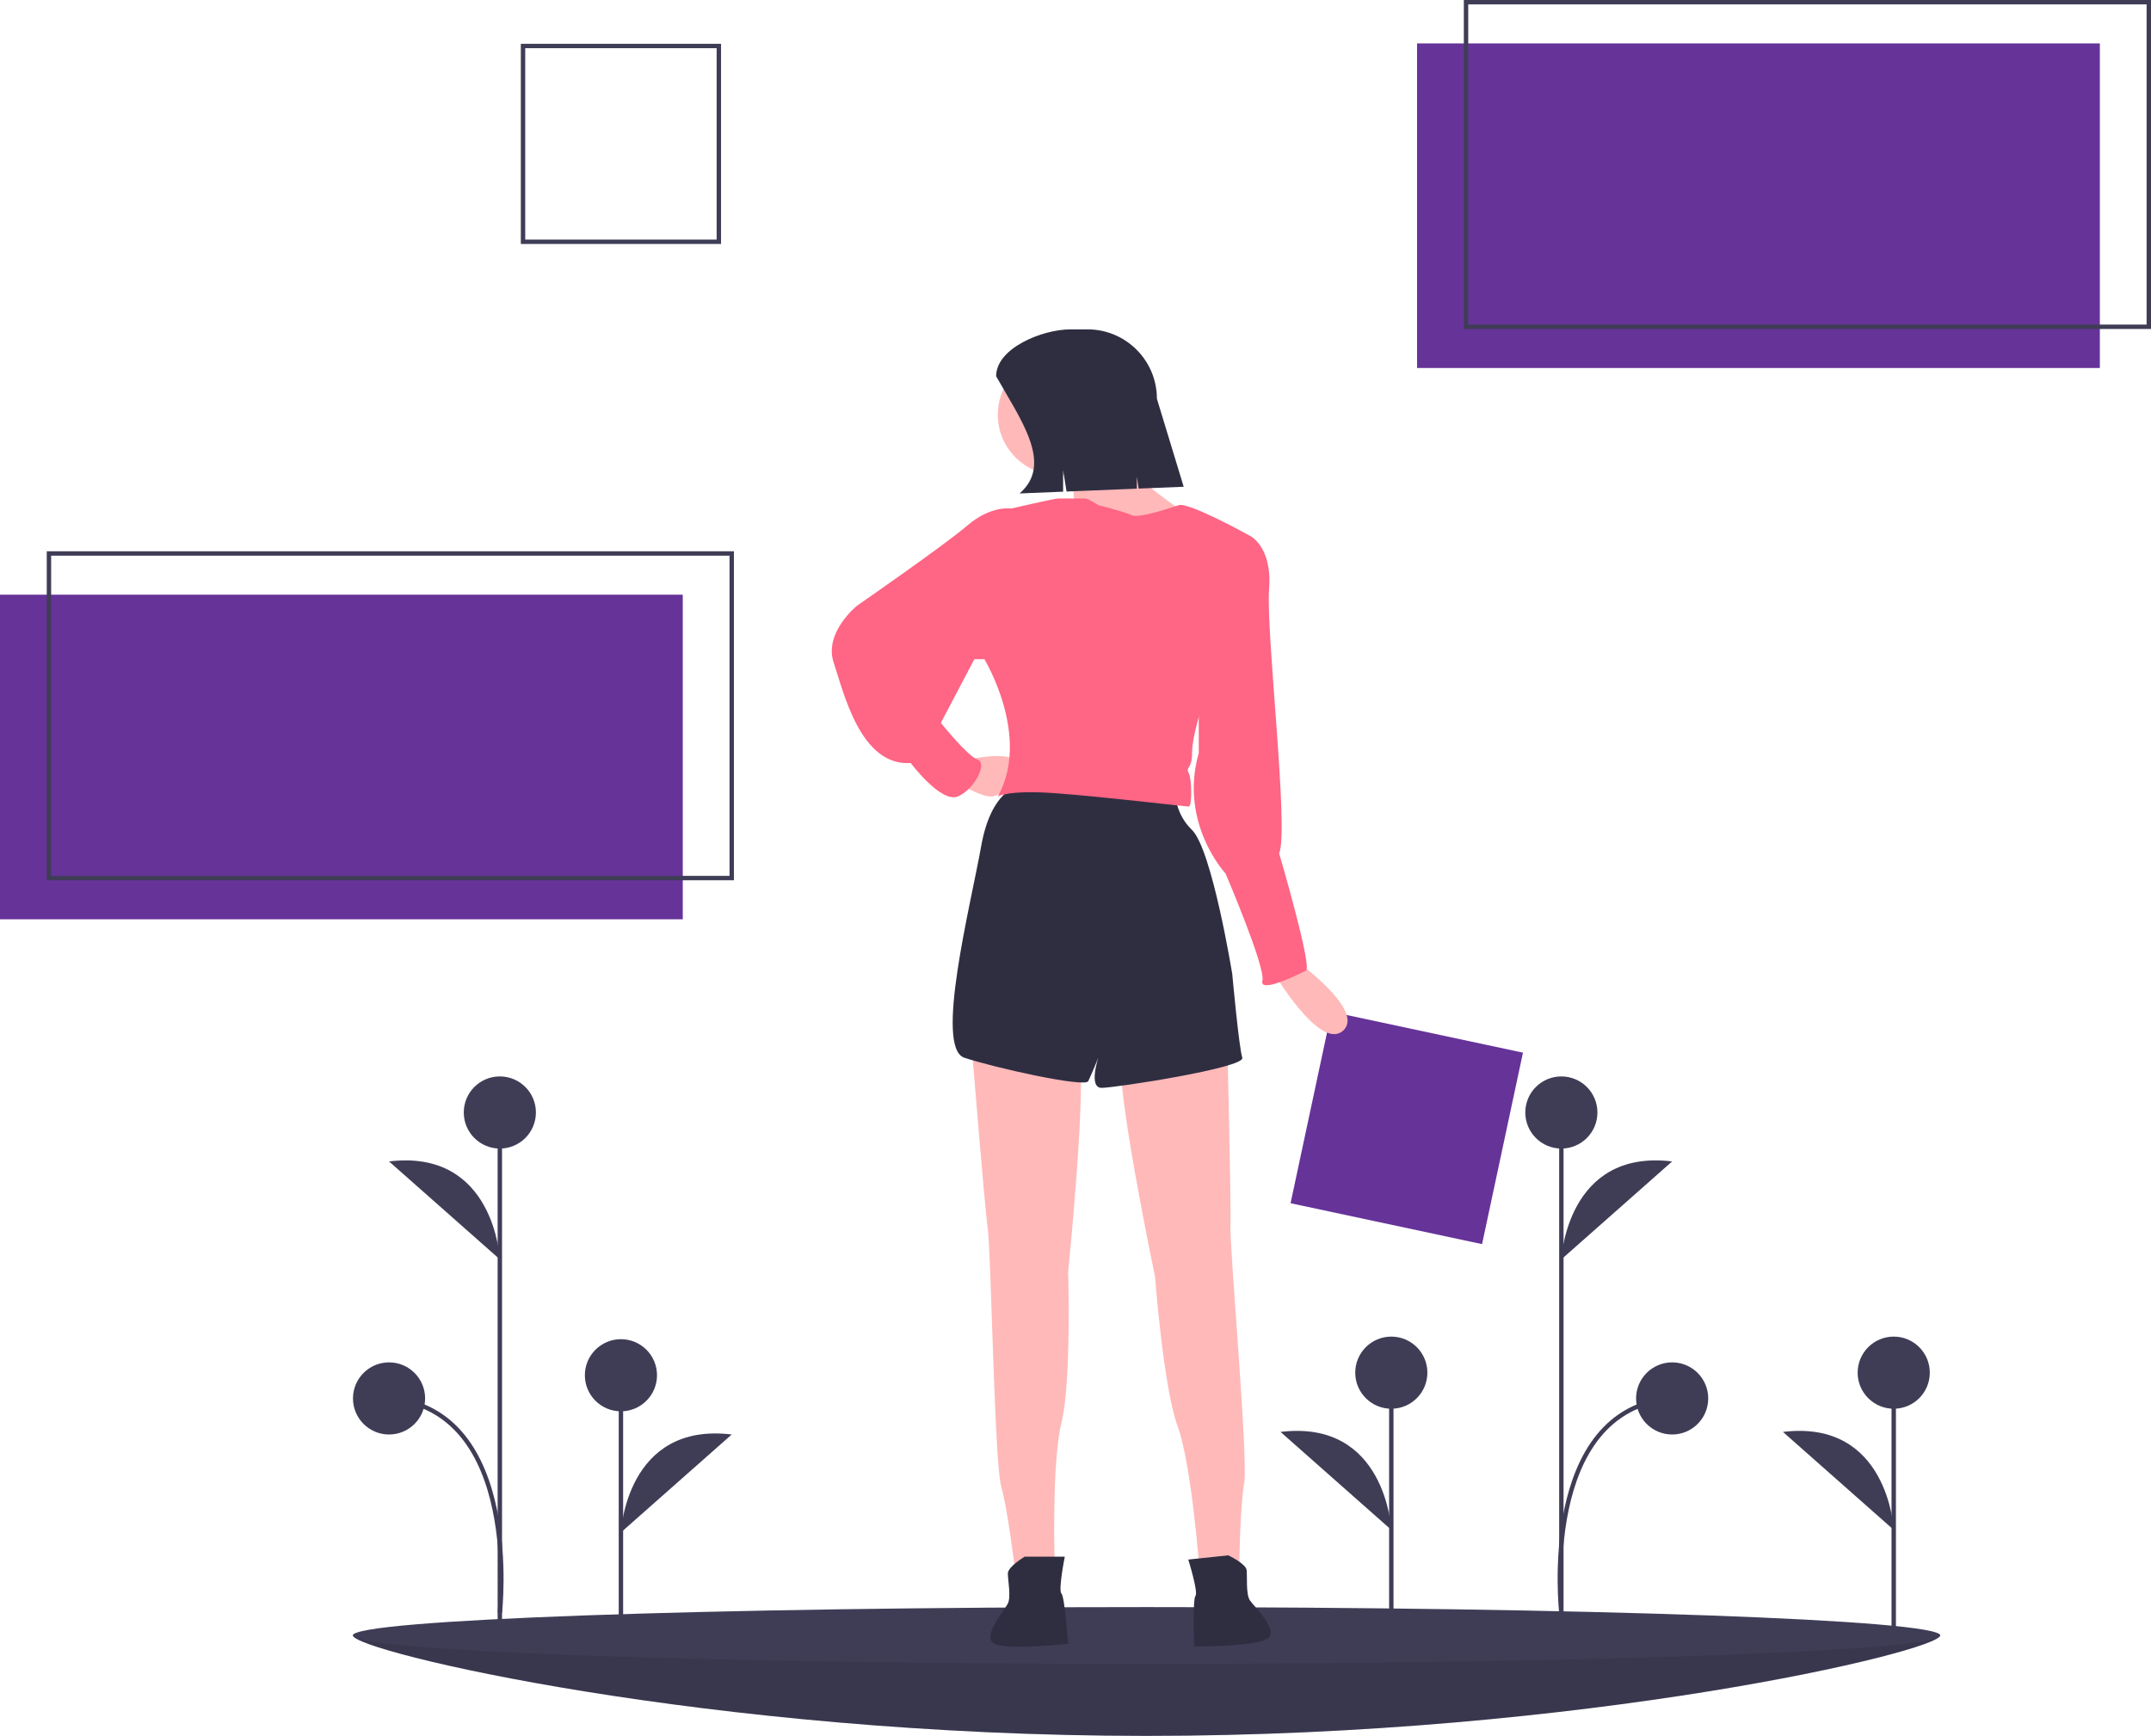
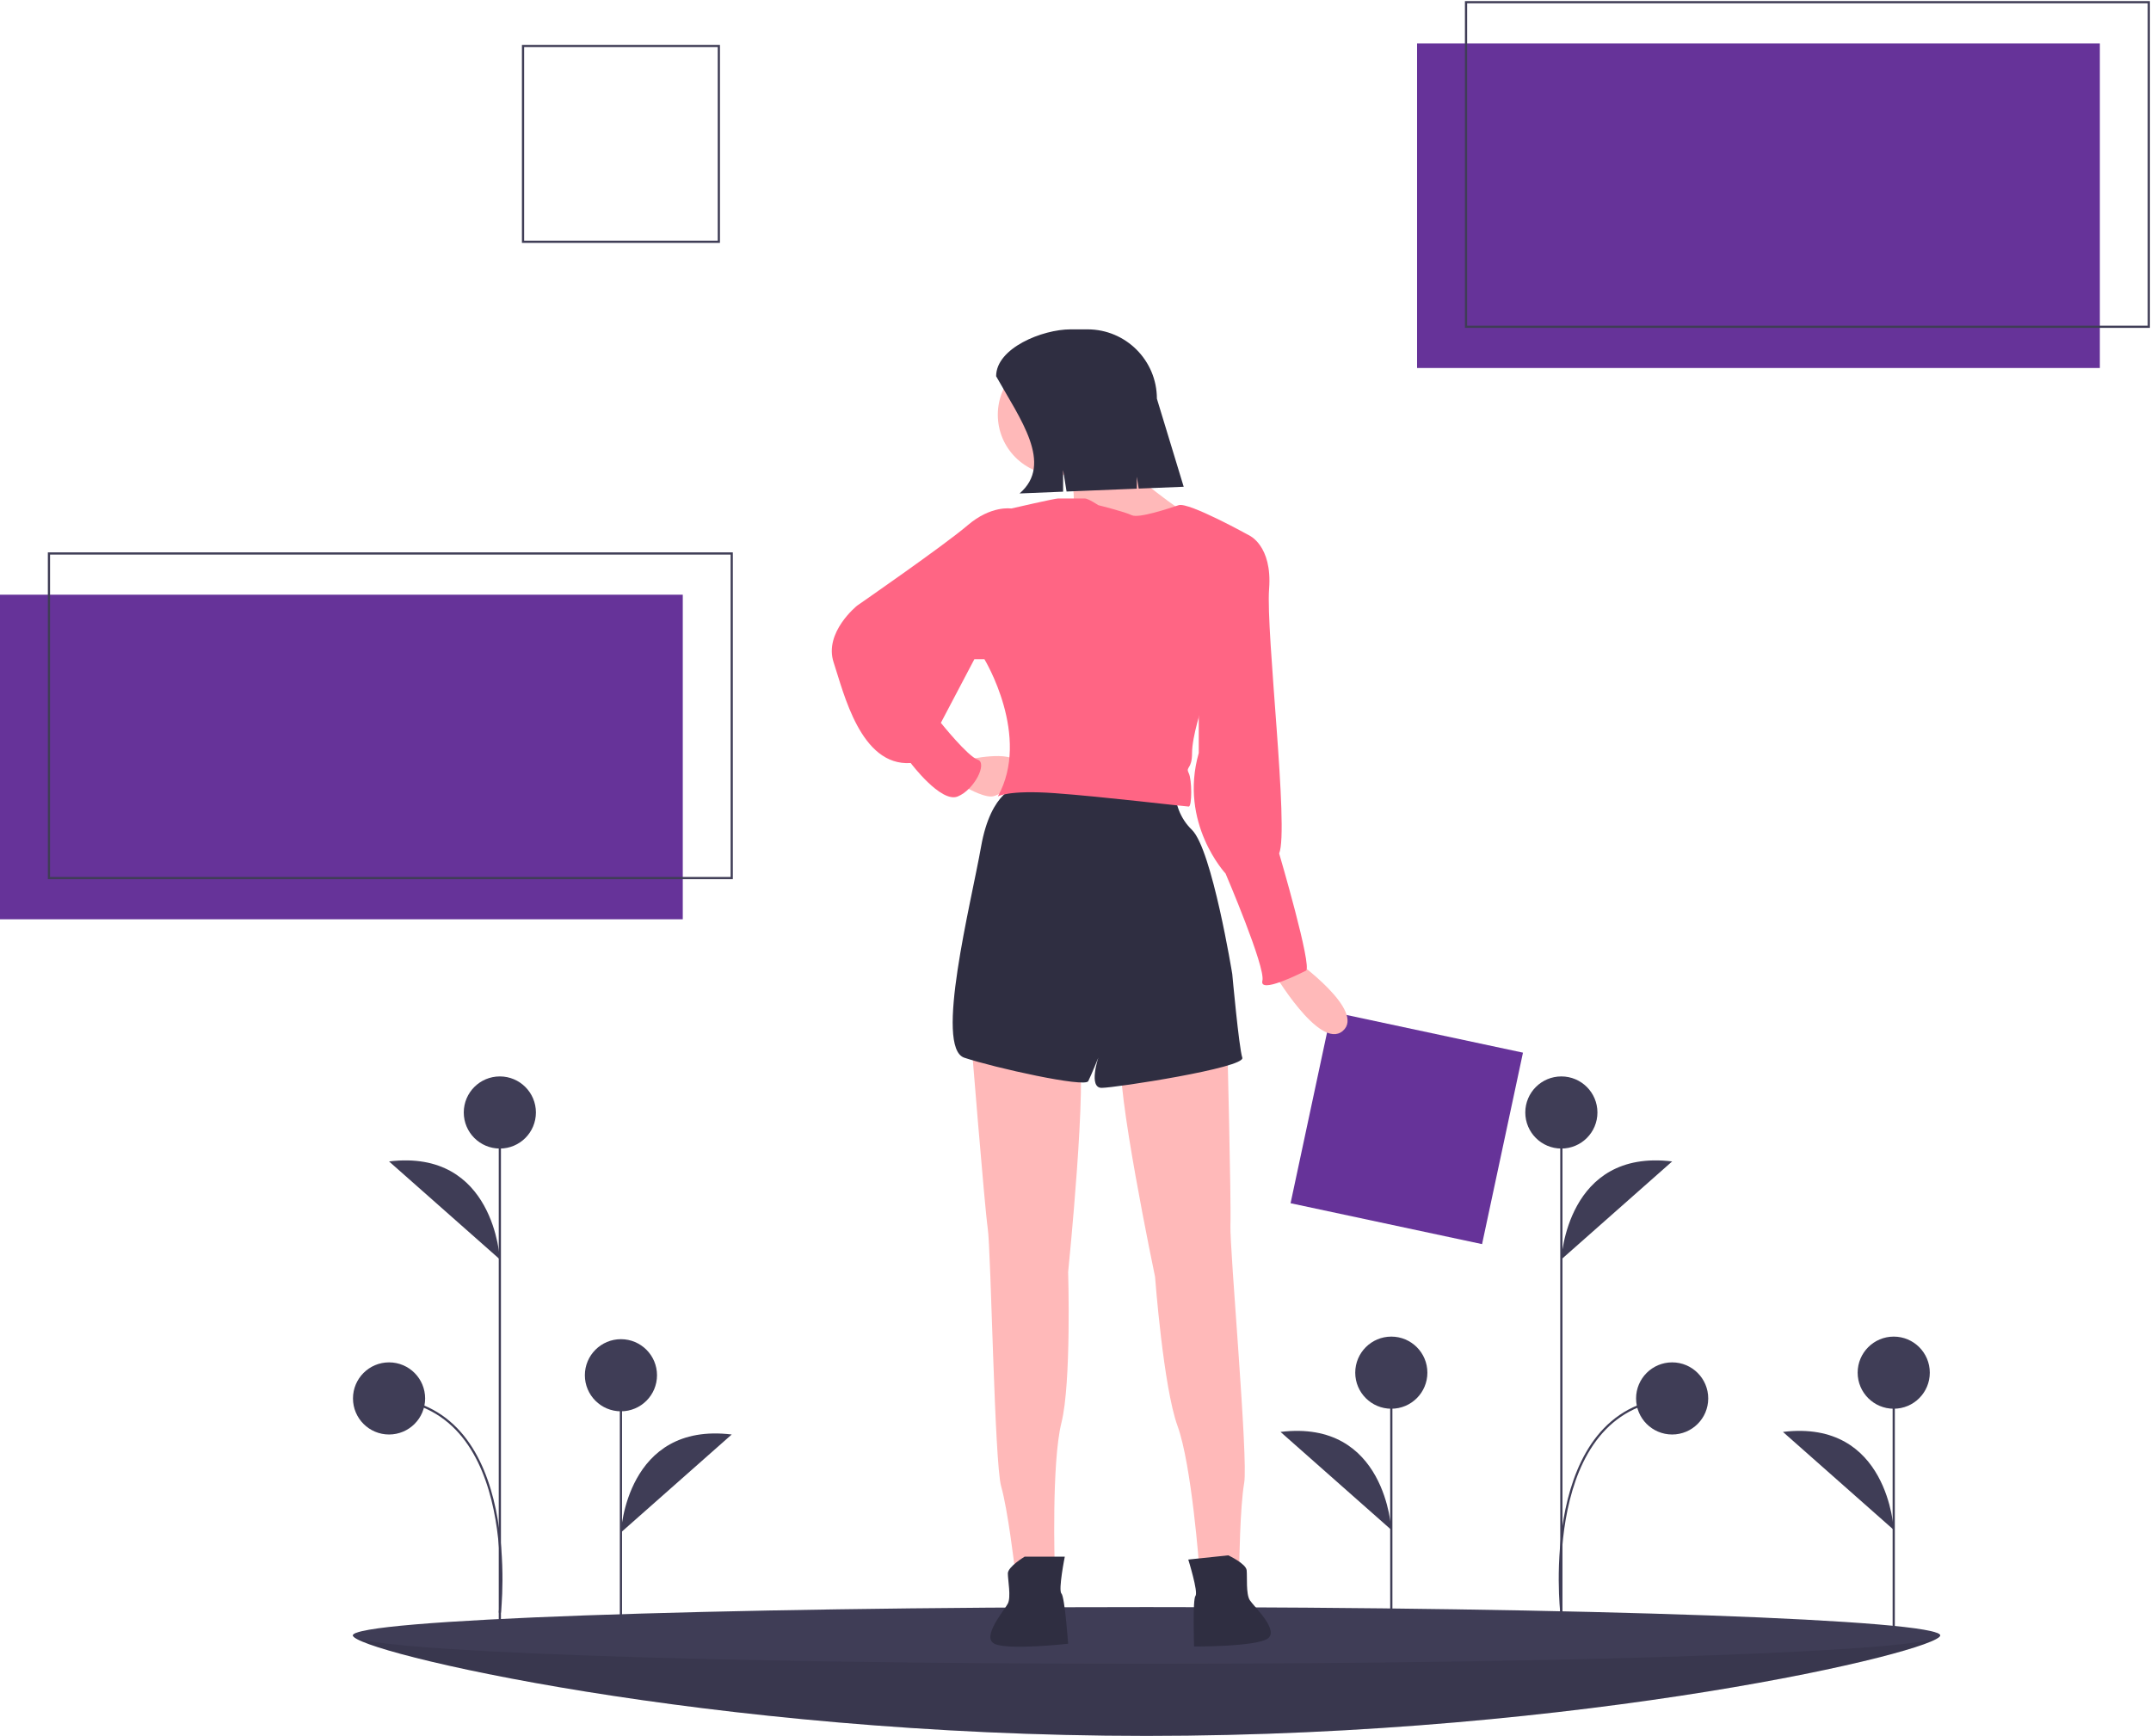
<svg xmlns="http://www.w3.org/2000/svg" data-name="Layer 1" className="w-full h-full object-cover" viewBox="0 0 979 790.201">
  <g id="b19d480b-2e5c-428a-93f0-37b20c7a448d" data-name="ground">
    <path d="M994.014,798.867c0,7.124-161.706,45.734-361.18,45.734S271.655,805.991,271.655,798.867s161.706,4.691,361.18,4.691S994.014,791.743,994.014,798.867Z" transform="translate(-111 -54.39928)" fill="#3f3d56" />
    <path d="M994.014,798.867c0,7.124-161.706,45.734-361.18,45.734S271.655,805.991,271.655,798.867s161.706,4.691,361.18,4.691S994.014,791.743,994.014,798.867Z" transform="translate(-111 -54.39928)" opacity="0.1" />
    <ellipse cx="521.835" cy="744.468" rx="361.18" ry="12.899" fill="#3f3d56" />
  </g>
  <g id="ab3f2562-bca9-4d43-aec7-516c7578bb8d" data-name="flowers">
-     <line x1="710.633" y1="738.604" x2="710.633" y2="506.417" fill="#3f3d56" stroke="#3f3d56" stroke-miterlimit="10" stroke-width="2" />
-     <line x1="282.612" y1="742.122" x2="282.612" y2="626.029" fill="#3f3d56" stroke="#3f3d56" stroke-miterlimit="10" stroke-width="2" />
+     <line x1="710.633" y1="738.604" x2="710.633" y2="506.417" fill="#3f3d56" stroke="#3f3d56" stroke-miterlimit="10" strokeWidth="2" />
+     <line x1="282.612" y1="742.122" x2="282.612" y2="626.029" fill="#3f3d56" stroke="#3f3d56" stroke-miterlimit="10" strokeWidth="2" />
    <circle cx="282.612" cy="626.029" r="16.417" fill="#3f3d56" />
    <path d="M393.612,751.979s2.345-50.443,50.424-44.58" transform="translate(-111 -54.39928)" fill="#3f3d56" />
-     <line x1="633.237" y1="740.95" x2="633.237" y2="624.856" fill="#3f3d56" stroke="#3f3d56" stroke-miterlimit="10" stroke-width="2" />
+     <line x1="633.237" y1="740.95" x2="633.237" y2="624.856" fill="#3f3d56" stroke="#3f3d56" stroke-miterlimit="10" strokeWidth="2" />
    <circle cx="633.237" cy="624.856" r="16.417" fill="#3f3d56" />
    <path d="M744.237,750.806s-2.345-50.443-50.424-44.58" transform="translate(-111 -54.39928)" fill="#3f3d56" />
-     <line x1="861.906" y1="740.95" x2="861.906" y2="624.856" fill="#3f3d56" stroke="#3f3d56" stroke-miterlimit="10" stroke-width="2" />
+     <line x1="861.906" y1="740.95" x2="861.906" y2="624.856" fill="#3f3d56" stroke="#3f3d56" stroke-miterlimit="10" strokeWidth="2" />
    <circle cx="861.906" cy="624.856" r="16.417" fill="#3f3d56" />
    <path d="M972.906,750.806s-2.345-50.443-50.424-44.58" transform="translate(-111 -54.39928)" fill="#3f3d56" />
-     <line x1="227.496" y1="738.604" x2="227.496" y2="506.417" fill="#3f3d56" stroke="#3f3d56" stroke-miterlimit="10" stroke-width="2" />
+     <line x1="227.496" y1="738.604" x2="227.496" y2="506.417" fill="#3f3d56" stroke="#3f3d56" stroke-miterlimit="10" strokeWidth="2" />
    <circle cx="227.496" cy="506.417" r="16.417" fill="#3f3d56" />
    <circle cx="177.072" cy="636.583" r="16.417" fill="#3f3d56" />
    <path d="M338.496,627.677s-2.345-50.443-50.424-44.58" transform="translate(-111 -54.39928)" fill="#3f3d56" />
-     <path d="M338.496,788.491s10.554-92.818-50.424-97.509" transform="translate(-111 -54.39928)" fill="none" stroke="#3f3d56" stroke-miterlimit="10" stroke-width="2" />
+     <path d="M338.496,788.491s10.554-92.818-50.424-97.509" transform="translate(-111 -54.39928)" fill="none" stroke="#3f3d56" stroke-miterlimit="10" strokeWidth="2" />
    <circle cx="710.633" cy="506.417" r="16.417" fill="#3f3d56" />
    <path d="M821.633,627.677s2.345-50.443,50.424-44.58" transform="translate(-111 -54.39928)" fill="#3f3d56" />
-     <path d="M821.633,788.491s-10.554-92.818,50.424-97.509" transform="translate(-111 -54.39928)" fill="none" stroke="#3f3d56" stroke-miterlimit="10" stroke-width="2" />
+     <path d="M821.633,788.491s-10.554-92.818,50.424-97.509" transform="translate(-111 -54.39928)" fill="none" stroke="#3f3d56" stroke-miterlimit="10" strokeWidth="2" />
    <circle cx="761.058" cy="636.583" r="16.417" fill="#3f3d56" />
  </g>
  <g id="f0719385-ea67-4de2-93df-2f93190c33e6" data-name="woman">
    <rect x="706.712" y="523.291" width="89.122" height="89.122" transform="translate(24.19656 -198.809) rotate(12.05764)" fill="#663399" />
    <path id="ae36c3dd-7325-441a-986f-f572badd95bc-2328" data-name="right hand" d="M700.811,491.679s32.013,22.866,21.342,32.013S690.14,496.252,690.14,496.252Z" transform="translate(-111 -54.39928)" fill="#ffb9b9" />
    <path id="a62fff18-8892-42d4-80fd-3866da1ea571-2329" data-name="left leg" d="M552.943,526.74s6.098,76.221,7.622,86.891,3.049,106.709,6.098,117.38,6.098,36.586,6.098,36.586H591.053s-1.524-47.257,3.049-65.55,3.049-68.598,3.049-68.598,9.146-89.94,4.573-102.136S552.943,526.74,552.943,526.74Z" transform="translate(-111 -54.39928)" fill="#ffb9b9" />
    <path id="a7318984-040f-4fc3-86a6-953621afd18f-2330" data-name="left shoe" d="M577.333,763.024s-7.622,4.573-7.622,7.622,1.524,10.671,0,13.72-12.195,15.244-6.098,18.293,33.537,0,33.537,0-1.524-21.342-3.049-22.866,1.524-16.769,1.524-16.769Z" transform="translate(-111 -54.39928)" fill="#2f2e41" />
    <path id="a18c6c71-d9e5-4769-9c45-332356aaad40-2331" data-name="right leg" d="M669.475,524.872s1.937,76.44,1.541,87.211,8.169,106.439,6.257,117.371-2.224,37.024-2.224,37.024l-18.192,1.92s-3.444-47.156-9.912-64.868-10.232-67.9-10.232-67.9-18.537-88.483-15.269-101.091S669.475,524.872,669.475,524.872Z" transform="translate(-111 -54.39928)" fill="#ffb9b9" />
    <path id="b445673f-d55c-440d-9265-e0f6f4384e92-2332" data-name="right shoe" d="M670.021,762.411s8.06,3.748,8.38,6.78-.396,10.772,1.44,13.644,13.728,13.88,7.984,17.552-33.352,3.52-33.352,3.52-.724-21.384.632-23.06-3.276-16.516-3.276-16.516Z" transform="translate(-111 -54.39928)" fill="#2f2e41" />
    <path id="b24d9d75-0c14-4761-bcd9-0141722f6ab9-2333" data-name="pants" d="M574.285,412.409s-12.195,1.524-16.769,27.439-21.342,91.465-7.622,96.038,54.879,13.72,56.403,10.671,4.573-10.671,4.573-10.671-4.573,13.72,1.524,13.72,65.55-9.146,64.025-13.72-4.573-38.11-4.573-38.11-9.146-56.403-18.293-65.55a24.999,24.999,0,0,1-7.622-19.817Z" transform="translate(-111 -54.39928)" fill="#2f2e41" />
    <path id="a623e943-b2fb-4cf0-84ac-14e2741ec9b3-2334" data-name="left hand" d="M551.418,400.214s19.817-4.573,22.866,1.524-7.622,15.244-12.195,15.244-12.195-4.573-12.195-4.573Z" transform="translate(-111 -54.39928)" fill="#ffb9b9" />
    <circle id="aec06241-7975-4084-a0e1-2aae67cf4372" data-name="head" cx="481.577" cy="188.801" r="27.439" fill="#ffb9b9" />
    <path id="e1a5dc11-bb8d-4cf9-9d5f-cc3caf7654e4-2335" data-name="neck" d="M597.151,263.017s4.573,21.342,1.524,21.342,22.866,13.72,22.866,13.72l19.817-3.049,6.098-9.146s-32.013-21.342-32.013-33.537S597.151,263.017,597.151,263.017Z" transform="translate(-111 -54.39928)" fill="#ffb9b9" />
    <path id="abced657-03a0-4589-99b7-99fe0bd67324-2336" data-name="upper body" d="M610.87,284.359s-4.573-3.049-6.098-3.049H592.577c-1.524,0-21.342,4.573-21.342,4.573L559.04,354.482s21.342,35.061,6.098,62.501c0,0,4.573-3.049,25.915-1.524s59.452,6.098,60.976,6.098,1.524-12.195,0-15.244,1.524-1.524,1.524-9.146,4.573-21.342,4.573-21.342l21.342-77.745s-27.439-15.244-32.013-13.72-18.293,6.098-21.342,4.573S610.87,284.359,610.87,284.359Z" transform="translate(-111 -54.39928)" fill="#ff6584" />
    <path id="ac5355b5-fe6d-4cac-8416-568b37b82055-2337" data-name="left arm" d="M575.809,287.408l-4.573-1.524s-9.146-1.524-19.817,7.622-50.306,36.586-50.306,36.586-15.244,12.195-10.671,25.915,12.195,47.257,35.061,45.732c0,0,13.72,18.293,21.342,15.244s13.72-15.244,9.146-16.769-16.769-16.769-16.769-16.769l15.244-28.964h4.573l16.769-9.146Z" transform="translate(-111 -54.39928)" fill="#ff6584" />
    <path id="bbfb65e5-af11-42b0-84c8-419de26da4a4-2338" data-name="right arm" d="M667.274,296.554l12.195,1.524s10.671,4.573,9.146,24.391,9.146,109.758,4.573,120.428c0,0,15.244,51.83,12.195,53.354s-21.342,10.671-19.817,4.573S668.798,452.044,668.798,452.044s-21.342-22.866-12.195-54.879v-25.915Z" transform="translate(-111 -54.39928)" fill="#ff6584" />
    <path id="b4f25da6-b4a0-4bb2-b4da-2cd048bf1670-2339" data-name="hair" d="M575.047,279.023l19.817-.809v-9.862l1.568,9.798,31.969-1.305v-5.444l.865,5.409,20.476-.836-12.195-40.073A31.575,31.575,0,0,0,605.973,204.327H598.237c-12.808,0-33.861,8.534-33.861,21.342C575.31,245.145,590.629,265.627,575.047,279.023Z" transform="translate(-111 -54.39928)" fill="#2f2e41" />
  </g>
  <g id="a0d75b13-789a-427c-b6ce-87e1117c1e36" data-name="objects">
-     <rect id="f48beb42-1425-4c1f-8a80-c4b29bfc69ca" data-name="outline" x="238.05" y="20.935" width="89.122" height="89.122" fill="none" stroke="#3f3d56" stroke-miterlimit="10" stroke-width="2" />
+     <rect id="f48beb42-1425-4c1f-8a80-c4b29bfc69ca" data-name="outline" x="238.05" y="20.935" width="89.122" height="89.122" fill="none" stroke="#3f3d56" stroke-miterlimit="10" strokeWidth="2" />
    <g id="e5668835-c1a2-4738-803a-e82934b413de" data-name="second object">
      <rect id="ab26e1cd-ed2d-4718-9a90-5508d704a3b1" data-name="fill" x="644.964" y="19.763" width="310.755" height="147.755" fill="#663399" />
-       <rect id="ea8f1f59-00f0-4c1b-ada9-716e448c4de5" data-name="outline" x="667.245" y="1" width="310.755" height="147.755" fill="none" stroke="#3f3d56" stroke-miterlimit="10" stroke-width="2" />
+       <rect id="ea8f1f59-00f0-4c1b-ada9-716e448c4de5" data-name="outline" x="667.245" y="1" width="310.755" height="147.755" fill="none" stroke="#3f3d56" stroke-miterlimit="10" strokeWidth="2" />
    </g>
    <g id="ba29742d-42d4-459b-9ccd-d399049cb642" data-name="first object">
      <rect id="bd7d2a9f-47f9-417c-9ce5-d36b6a614406" data-name="fill" y="270.712" width="310.755" height="147.755" fill="#663399" />
-       <rect id="b1bb1ad4-cb36-48f5-bc5b-cbf5d51e5b88" data-name="outline" x="22.281" y="251.95" width="310.755" height="147.755" fill="none" stroke="#3f3d56" stroke-miterlimit="10" stroke-width="2" />
+       <rect id="b1bb1ad4-cb36-48f5-bc5b-cbf5d51e5b88" data-name="outline" x="22.281" y="251.95" width="310.755" height="147.755" fill="none" stroke="#3f3d56" stroke-miterlimit="10" strokeWidth="2" />
    </g>
  </g>
</svg>
